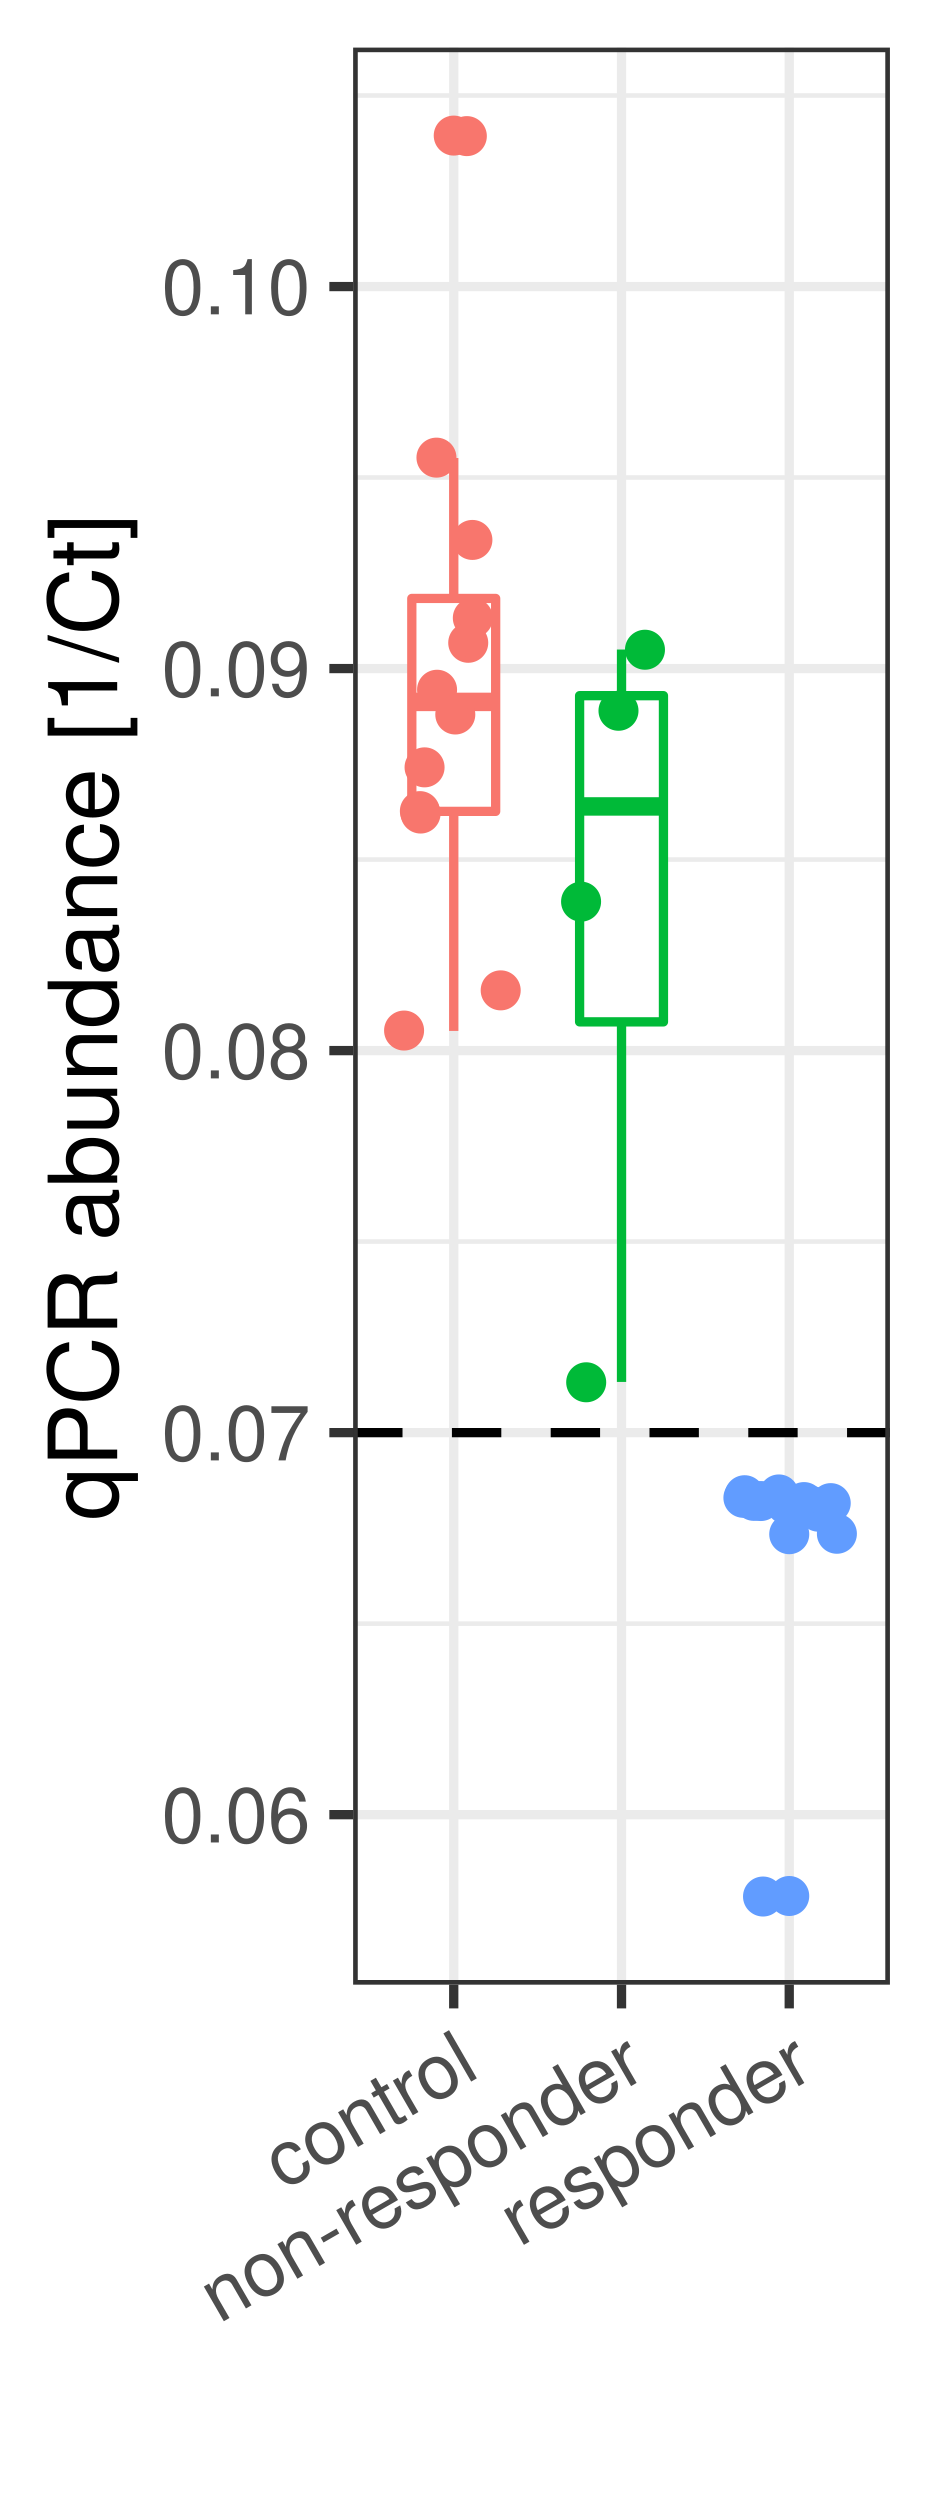
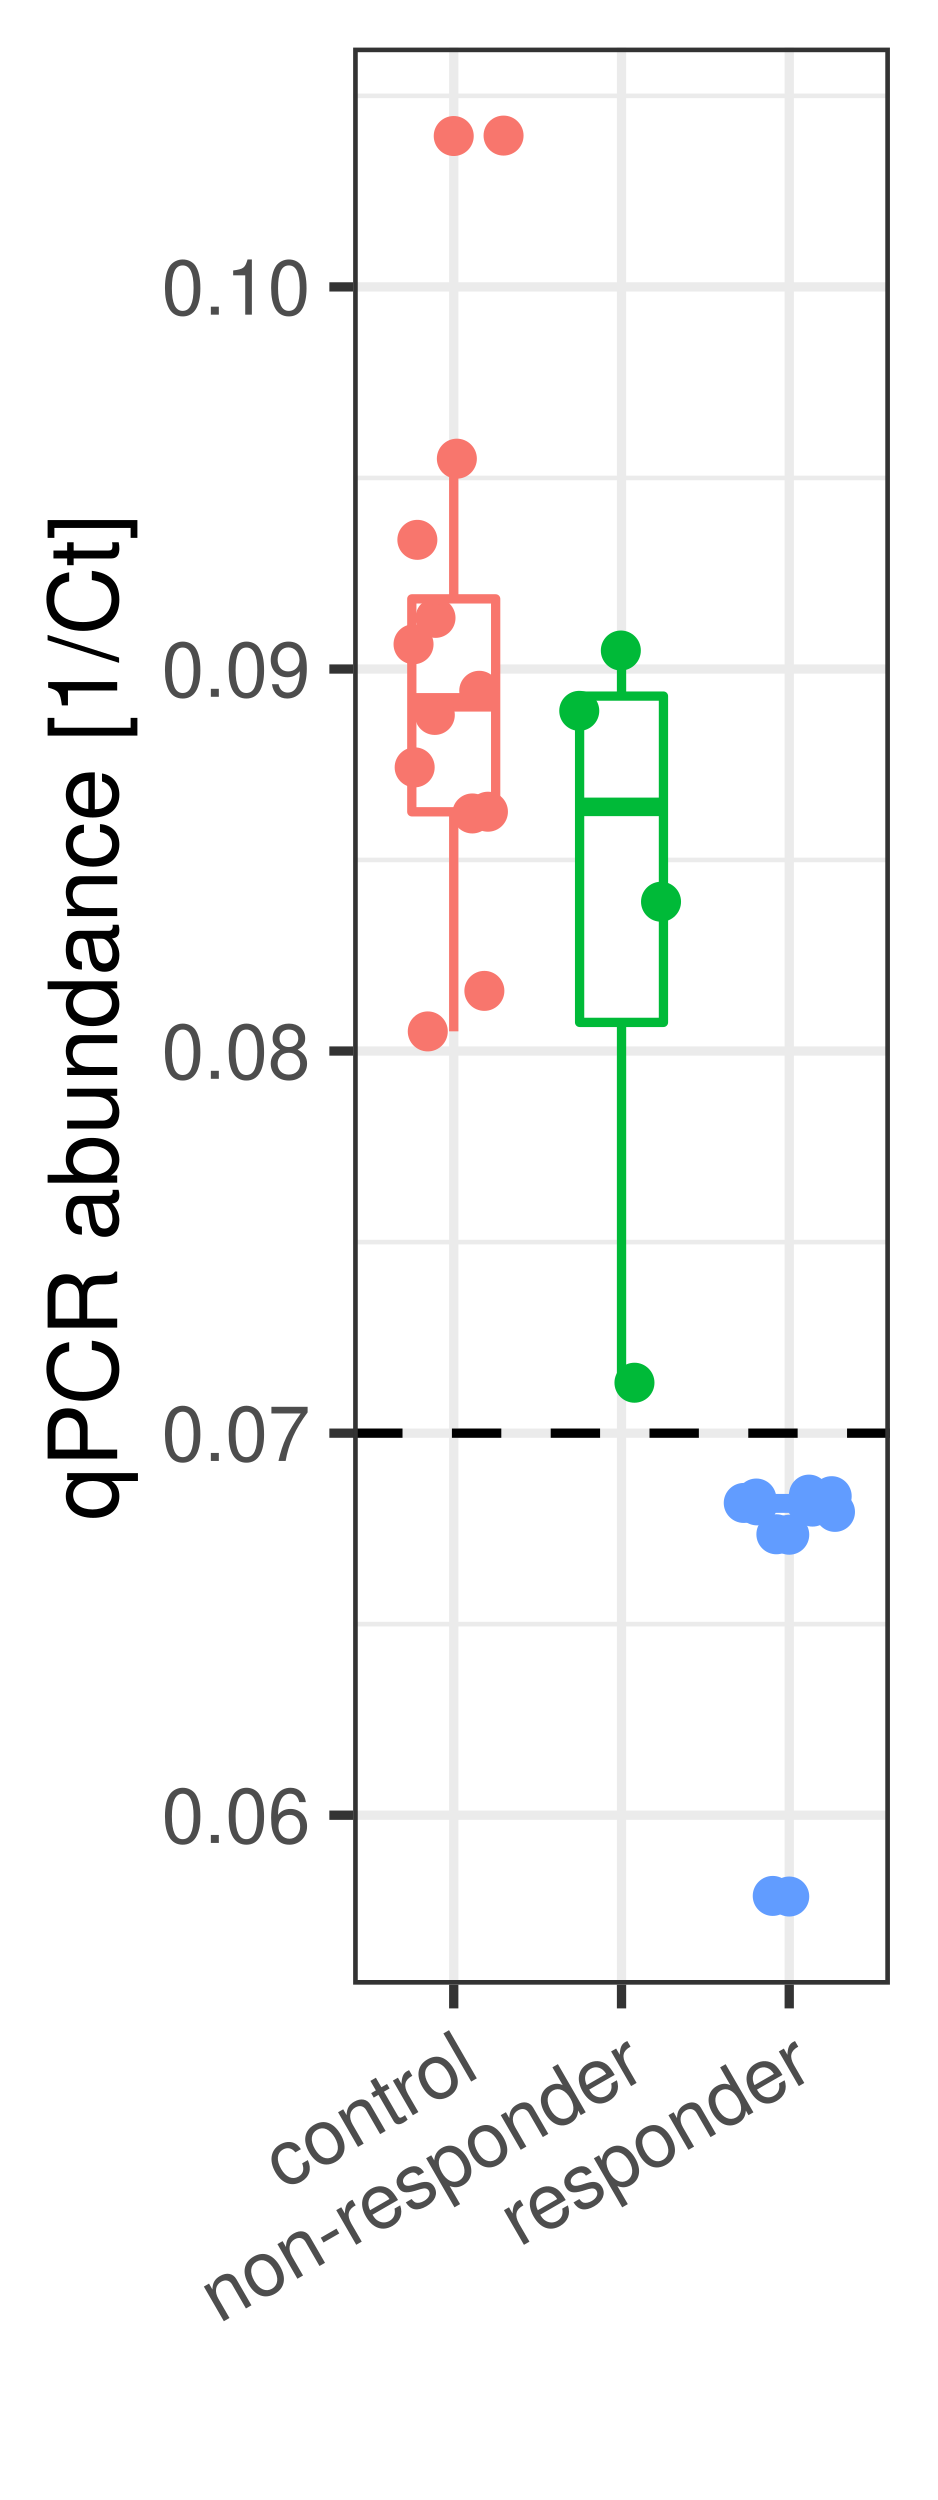
<svg xmlns="http://www.w3.org/2000/svg" viewBox="0 0 108.00 288.00">
  <defs>
    <style type="text/css">
    line, polyline, polygon, path, rect, circle {
      fill: none;
      stroke: #000000;
      stroke-linecap: round;
      stroke-linejoin: round;
      stroke-miterlimit: 10.00;
    }
  </style>
  </defs>
  <rect width="100%" height="100%" style="stroke: none; fill: #FFFFFF;" />
  <rect x="-0" y="0.00" width="108.00" height="288.00" style="stroke-width: 1.07; stroke: #FFFFFF; fill: #FFFFFF;" />
  <defs>
    <clipPath id="cpNDAuNjh8MTAyLjUyfDIyOC42M3w1LjQ4">
      <rect x="40.68" y="5.48" width="61.84" height="223.15" />
    </clipPath>
  </defs>
  <rect x="40.68" y="5.48" width="61.84" height="223.15" style="stroke-width: 1.07; stroke: none; fill: #FFFFFF;" clip-path="url(#cpNDAuNjh8MTAyLjUyfDIyOC42M3w1LjQ4)" />
-   <polyline points="40.68,187.04 102.52,187.04 " style="stroke-width: 0.53; stroke: #EBEBEB; stroke-linecap: butt;" clip-path="url(#cpNDAuNjh8MTAyLjUyfDIyOC42M3w1LjQ4)" />
-   <polyline points="40.68,143.03 102.52,143.03 " style="stroke-width: 0.53; stroke: #EBEBEB; stroke-linecap: butt;" clip-path="url(#cpNDAuNjh8MTAyLjUyfDIyOC42M3w1LjQ4)" />
-   <polyline points="40.68,99.02 102.52,99.02 " style="stroke-width: 0.53; stroke: #EBEBEB; stroke-linecap: butt;" clip-path="url(#cpNDAuNjh8MTAyLjUyfDIyOC42M3w1LjQ4)" />
-   <polyline points="40.68,55.01 102.52,55.01 " style="stroke-width: 0.53; stroke: #EBEBEB; stroke-linecap: butt;" clip-path="url(#cpNDAuNjh8MTAyLjUyfDIyOC42M3w1LjQ4)" />
-   <polyline points="40.68,11.00 102.52,11.00 " style="stroke-width: 0.53; stroke: #EBEBEB; stroke-linecap: butt;" clip-path="url(#cpNDAuNjh8MTAyLjUyfDIyOC42M3w1LjQ4)" />
-   <polyline points="40.68,209.05 102.52,209.05 " style="stroke-width: 1.07; stroke: #EBEBEB; stroke-linecap: butt;" clip-path="url(#cpNDAuNjh8MTAyLjUyfDIyOC42M3w1LjQ4)" />
-   <polyline points="40.68,165.04 102.52,165.04 " style="stroke-width: 1.07; stroke: #EBEBEB; stroke-linecap: butt;" clip-path="url(#cpNDAuNjh8MTAyLjUyfDIyOC42M3w1LjQ4)" />
-   <polyline points="40.68,121.03 102.52,121.03 " style="stroke-width: 1.07; stroke: #EBEBEB; stroke-linecap: butt;" clip-path="url(#cpNDAuNjh8MTAyLjUyfDIyOC42M3w1LjQ4)" />
-   <polyline points="40.68,77.02 102.52,77.02 " style="stroke-width: 1.07; stroke: #EBEBEB; stroke-linecap: butt;" clip-path="url(#cpNDAuNjh8MTAyLjUyfDIyOC42M3w1LjQ4)" />
-   <polyline points="40.68,33.01 102.52,33.01 " style="stroke-width: 1.07; stroke: #EBEBEB; stroke-linecap: butt;" clip-path="url(#cpNDAuNjh8MTAyLjUyfDIyOC42M3w1LjQ4)" />
+   <polyline points="40.68,187.10 102.52,187.10 " style="stroke-width: 0.53; stroke: #EBEBEB; stroke-linecap: butt;" clip-path="url(#cpNDAuNjh8MTAyLjUyfDIyOC42M3w1LjQ4)" />
+   <polyline points="40.68,143.09 102.52,143.09 " style="stroke-width: 0.53; stroke: #EBEBEB; stroke-linecap: butt;" clip-path="url(#cpNDAuNjh8MTAyLjUyfDIyOC42M3w1LjQ4)" />
+   <polyline points="40.68,99.07 102.52,99.07 " style="stroke-width: 0.53; stroke: #EBEBEB; stroke-linecap: butt;" clip-path="url(#cpNDAuNjh8MTAyLjUyfDIyOC42M3w1LjQ4)" />
+   <polyline points="40.68,55.06 102.52,55.06 " style="stroke-width: 0.53; stroke: #EBEBEB; stroke-linecap: butt;" clip-path="url(#cpNDAuNjh8MTAyLjUyfDIyOC42M3w1LjQ4)" />
+   <polyline points="40.68,11.04 102.52,11.04 " style="stroke-width: 0.53; stroke: #EBEBEB; stroke-linecap: butt;" clip-path="url(#cpNDAuNjh8MTAyLjUyfDIyOC42M3w1LjQ4)" />
+   <polyline points="40.68,209.11 102.52,209.11 " style="stroke-width: 1.07; stroke: #EBEBEB; stroke-linecap: butt;" clip-path="url(#cpNDAuNjh8MTAyLjUyfDIyOC42M3w1LjQ4)" />
+   <polyline points="40.68,165.10 102.52,165.10 " style="stroke-width: 1.07; stroke: #EBEBEB; stroke-linecap: butt;" clip-path="url(#cpNDAuNjh8MTAyLjUyfDIyOC42M3w1LjQ4)" />
+   <polyline points="40.68,121.08 102.52,121.08 " style="stroke-width: 1.07; stroke: #EBEBEB; stroke-linecap: butt;" clip-path="url(#cpNDAuNjh8MTAyLjUyfDIyOC42M3w1LjQ4)" />
+   <polyline points="40.68,77.07 102.52,77.07 " style="stroke-width: 1.07; stroke: #EBEBEB; stroke-linecap: butt;" clip-path="url(#cpNDAuNjh8MTAyLjUyfDIyOC42M3w1LjQ4)" />
+   <polyline points="40.68,33.05 102.52,33.05 " style="stroke-width: 1.07; stroke: #EBEBEB; stroke-linecap: butt;" clip-path="url(#cpNDAuNjh8MTAyLjUyfDIyOC42M3w1LjQ4)" />
  <polyline points="52.27,228.63 52.27,5.48 " style="stroke-width: 1.07; stroke: #EBEBEB; stroke-linecap: butt;" clip-path="url(#cpNDAuNjh8MTAyLjUyfDIyOC42M3w1LjQ4)" />
  <polyline points="71.60,228.63 71.60,5.48 " style="stroke-width: 1.07; stroke: #EBEBEB; stroke-linecap: butt;" clip-path="url(#cpNDAuNjh8MTAyLjUyfDIyOC42M3w1LjQ4)" />
  <polyline points="90.92,228.63 90.92,5.48 " style="stroke-width: 1.07; stroke: #EBEBEB; stroke-linecap: butt;" clip-path="url(#cpNDAuNjh8MTAyLjUyfDIyOC42M3w1LjQ4)" />
-   <circle cx="52.27" cy="15.62" r="1.95" style="stroke-width: 0.71; stroke: #F8766D; fill: #F8766D;" clip-path="url(#cpNDAuNjh8MTAyLjUyfDIyOC42M3w1LjQ4)" />
-   <line x1="52.27" y1="68.94" x2="52.27" y2="52.76" style="stroke-width: 1.07; stroke: #F8766D; stroke-linecap: butt;" clip-path="url(#cpNDAuNjh8MTAyLjUyfDIyOC42M3w1LjQ4)" />
-   <line x1="52.27" y1="93.47" x2="52.27" y2="118.76" style="stroke-width: 1.07; stroke: #F8766D; stroke-linecap: butt;" clip-path="url(#cpNDAuNjh8MTAyLjUyfDIyOC42M3w1LjQ4)" />
-   <polygon points="47.44,68.94 47.44,93.47 57.10,93.47 57.10,68.94 47.44,68.94 " style="stroke-width: 1.07; stroke: #F8766D; fill: #FFFFFF;" clip-path="url(#cpNDAuNjh8MTAyLjUyfDIyOC42M3w1LjQ4)" />
-   <line x1="47.44" y1="80.86" x2="57.10" y2="80.86" style="stroke-width: 2.13; stroke: #F8766D; stroke-linecap: butt;" clip-path="url(#cpNDAuNjh8MTAyLjUyfDIyOC42M3w1LjQ4)" />
-   <line x1="71.60" y1="80.14" x2="71.60" y2="74.83" style="stroke-width: 1.07; stroke: #00BA38; stroke-linecap: butt;" clip-path="url(#cpNDAuNjh8MTAyLjUyfDIyOC42M3w1LjQ4)" />
-   <line x1="71.60" y1="117.72" x2="71.60" y2="159.20" style="stroke-width: 1.07; stroke: #00BA38; stroke-linecap: butt;" clip-path="url(#cpNDAuNjh8MTAyLjUyfDIyOC42M3w1LjQ4)" />
-   <polygon points="66.77,80.14 66.77,117.72 76.43,117.72 76.43,80.14 66.77,80.14 " style="stroke-width: 1.07; stroke: #00BA38; fill: #FFFFFF;" clip-path="url(#cpNDAuNjh8MTAyLjUyfDIyOC42M3w1LjQ4)" />
-   <line x1="66.77" y1="92.90" x2="76.43" y2="92.90" style="stroke-width: 2.13; stroke: #00BA38; stroke-linecap: butt;" clip-path="url(#cpNDAuNjh8MTAyLjUyfDIyOC42M3w1LjQ4)" />
-   <circle cx="90.92" cy="176.74" r="1.95" style="stroke-width: 0.71; stroke: #619CFF; fill: #619CFF;" clip-path="url(#cpNDAuNjh8MTAyLjUyfDIyOC42M3w1LjQ4)" />
-   <circle cx="90.92" cy="218.42" r="1.95" style="stroke-width: 0.71; stroke: #619CFF; fill: #619CFF;" clip-path="url(#cpNDAuNjh8MTAyLjUyfDIyOC42M3w1LjQ4)" />
-   <line x1="90.92" y1="172.80" x2="90.92" y2="172.08" style="stroke-width: 1.07; stroke: #619CFF; stroke-linecap: butt;" clip-path="url(#cpNDAuNjh8MTAyLjUyfDIyOC42M3w1LjQ4)" />
-   <line x1="90.92" y1="173.67" x2="90.92" y2="174.13" style="stroke-width: 1.07; stroke: #619CFF; stroke-linecap: butt;" clip-path="url(#cpNDAuNjh8MTAyLjUyfDIyOC42M3w1LjQ4)" />
-   <polygon points="86.09,172.80 86.09,173.67 95.76,173.67 95.76,172.80 86.09,172.80 " style="stroke-width: 1.07; stroke: #619CFF; fill: #FFFFFF;" clip-path="url(#cpNDAuNjh8MTAyLjUyfDIyOC42M3w1LjQ4)" />
-   <line x1="86.09" y1="173.11" x2="95.76" y2="173.11" style="stroke-width: 2.13; stroke: #619CFF; stroke-linecap: butt;" clip-path="url(#cpNDAuNjh8MTAyLjUyfDIyOC42M3w1LjQ4)" />
-   <circle cx="96.41" cy="176.69" r="1.95" style="stroke-width: 0.71; stroke: #619CFF; fill: #619CFF;" clip-path="url(#cpNDAuNjh8MTAyLjUyfDIyOC42M3w1LjQ4)" />
-   <circle cx="93.56" cy="173.51" r="1.95" style="stroke-width: 0.71; stroke: #619CFF; fill: #619CFF;" clip-path="url(#cpNDAuNjh8MTAyLjUyfDIyOC42M3w1LjQ4)" />
-   <circle cx="87.65" cy="172.92" r="1.95" style="stroke-width: 0.71; stroke: #619CFF; fill: #619CFF;" clip-path="url(#cpNDAuNjh8MTAyLjUyfDIyOC42M3w1LjQ4)" />
-   <circle cx="67.53" cy="159.24" r="1.95" style="stroke-width: 0.71; stroke: #00BA38; fill: #00BA38;" clip-path="url(#cpNDAuNjh8MTAyLjUyfDIyOC42M3w1LjQ4)" />
-   <circle cx="66.94" cy="103.87" r="1.95" style="stroke-width: 0.71; stroke: #00BA38; fill: #00BA38;" clip-path="url(#cpNDAuNjh8MTAyLjUyfDIyOC42M3w1LjQ4)" />
-   <circle cx="89.73" cy="172.16" r="1.95" style="stroke-width: 0.71; stroke: #619CFF; fill: #619CFF;" clip-path="url(#cpNDAuNjh8MTAyLjUyfDIyOC42M3w1LjQ4)" />
-   <circle cx="94.29" cy="174.15" r="1.95" style="stroke-width: 0.71; stroke: #619CFF; fill: #619CFF;" clip-path="url(#cpNDAuNjh8MTAyLjUyfDIyOC42M3w1LjQ4)" />
-   <circle cx="95.70" cy="173.16" r="1.95" style="stroke-width: 0.71; stroke: #619CFF; fill: #619CFF;" clip-path="url(#cpNDAuNjh8MTAyLjUyfDIyOC42M3w1LjQ4)" />
-   <circle cx="57.68" cy="114.09" r="1.95" style="stroke-width: 0.71; stroke: #F8766D; fill: #F8766D;" clip-path="url(#cpNDAuNjh8MTAyLjUyfDIyOC42M3w1LjQ4)" />
-   <circle cx="50.35" cy="79.46" r="1.95" style="stroke-width: 0.71; stroke: #F8766D; fill: #F8766D;" clip-path="url(#cpNDAuNjh8MTAyLjUyfDIyOC42M3w1LjQ4)" />
-   <circle cx="50.28" cy="52.72" r="1.95" style="stroke-width: 0.71; stroke: #F8766D; fill: #F8766D;" clip-path="url(#cpNDAuNjh8MTAyLjUyfDIyOC42M3w1LjQ4)" />
-   <circle cx="52.45" cy="82.31" r="1.95" style="stroke-width: 0.71; stroke: #F8766D; fill: #F8766D;" clip-path="url(#cpNDAuNjh8MTAyLjUyfDIyOC42M3w1LjQ4)" />
-   <circle cx="53.78" cy="15.68" r="1.95" style="stroke-width: 0.71; stroke: #F8766D; fill: #F8766D;" clip-path="url(#cpNDAuNjh8MTAyLjUyfDIyOC42M3w1LjQ4)" />
-   <circle cx="48.45" cy="93.72" r="1.95" style="stroke-width: 0.71; stroke: #F8766D; fill: #F8766D;" clip-path="url(#cpNDAuNjh8MTAyLjUyfDIyOC42M3w1LjQ4)" />
-   <circle cx="87.90" cy="218.48" r="1.95" style="stroke-width: 0.71; stroke: #619CFF; fill: #619CFF;" clip-path="url(#cpNDAuNjh8MTAyLjUyfDIyOC42M3w1LjQ4)" />
-   <circle cx="85.64" cy="172.55" r="1.95" style="stroke-width: 0.71; stroke: #619CFF; fill: #619CFF;" clip-path="url(#cpNDAuNjh8MTAyLjUyfDIyOC42M3w1LjQ4)" />
-   <circle cx="90.57" cy="173.30" r="1.95" style="stroke-width: 0.71; stroke: #619CFF; fill: #619CFF;" clip-path="url(#cpNDAuNjh8MTAyLjUyfDIyOC42M3w1LjQ4)" />
-   <circle cx="92.62" cy="173.04" r="1.95" style="stroke-width: 0.71; stroke: #619CFF; fill: #619CFF;" clip-path="url(#cpNDAuNjh8MTAyLjUyfDIyOC42M3w1LjQ4)" />
-   <circle cx="85.78" cy="172.25" r="1.95" style="stroke-width: 0.71; stroke: #619CFF; fill: #619CFF;" clip-path="url(#cpNDAuNjh8MTAyLjUyfDIyOC42M3w1LjQ4)" />
-   <circle cx="71.25" cy="81.88" r="1.95" style="stroke-width: 0.71; stroke: #00BA38; fill: #00BA38;" clip-path="url(#cpNDAuNjh8MTAyLjUyfDIyOC42M3w1LjQ4)" />
-   <circle cx="74.30" cy="74.85" r="1.95" style="stroke-width: 0.71; stroke: #00BA38; fill: #00BA38;" clip-path="url(#cpNDAuNjh8MTAyLjUyfDIyOC42M3w1LjQ4)" />
-   <circle cx="86.85" cy="172.90" r="1.95" style="stroke-width: 0.71; stroke: #619CFF; fill: #619CFF;" clip-path="url(#cpNDAuNjh8MTAyLjUyfDIyOC42M3w1LjQ4)" />
-   <circle cx="48.91" cy="88.40" r="1.95" style="stroke-width: 0.71; stroke: #F8766D; fill: #F8766D;" clip-path="url(#cpNDAuNjh8MTAyLjUyfDIyOC42M3w1LjQ4)" />
-   <circle cx="48.37" cy="93.44" r="1.95" style="stroke-width: 0.71; stroke: #F8766D; fill: #F8766D;" clip-path="url(#cpNDAuNjh8MTAyLjUyfDIyOC42M3w1LjQ4)" />
-   <circle cx="53.94" cy="74.05" r="1.95" style="stroke-width: 0.71; stroke: #F8766D; fill: #F8766D;" clip-path="url(#cpNDAuNjh8MTAyLjUyfDIyOC42M3w1LjQ4)" />
-   <circle cx="46.55" cy="118.72" r="1.95" style="stroke-width: 0.71; stroke: #F8766D; fill: #F8766D;" clip-path="url(#cpNDAuNjh8MTAyLjUyfDIyOC42M3w1LjQ4)" />
-   <circle cx="54.42" cy="62.20" r="1.95" style="stroke-width: 0.71; stroke: #F8766D; fill: #F8766D;" clip-path="url(#cpNDAuNjh8MTAyLjUyfDIyOC42M3w1LjQ4)" />
-   <circle cx="54.47" cy="71.19" r="1.95" style="stroke-width: 0.71; stroke: #F8766D; fill: #F8766D;" clip-path="url(#cpNDAuNjh8MTAyLjUyfDIyOC42M3w1LjQ4)" />
-   <line x1="40.68" y1="165.04" x2="102.52" y2="165.04" style="stroke-width: 1.07; stroke-dasharray: 5.69,5.69; stroke-linecap: butt;" clip-path="url(#cpNDAuNjh8MTAyLjUyfDIyOC42M3w1LjQ4)" />
+   <circle cx="52.27" cy="15.67" r="1.95" style="stroke-width: 0.71; stroke: #F8766D; fill: #F8766D;" clip-path="url(#cpNDAuNjh8MTAyLjUyfDIyOC42M3w1LjQ4)" />
+   <line x1="52.27" y1="68.99" x2="52.27" y2="52.81" style="stroke-width: 1.07; stroke: #F8766D; stroke-linecap: butt;" clip-path="url(#cpNDAuNjh8MTAyLjUyfDIyOC42M3w1LjQ4)" />
+   <line x1="52.27" y1="93.52" x2="52.27" y2="118.81" style="stroke-width: 1.07; stroke: #F8766D; stroke-linecap: butt;" clip-path="url(#cpNDAuNjh8MTAyLjUyfDIyOC42M3w1LjQ4)" />
+   <polygon points="47.44,68.99 47.44,93.52 57.10,93.52 57.10,68.99 47.44,68.99 " style="stroke-width: 1.07; stroke: #F8766D; fill: #FFFFFF;" clip-path="url(#cpNDAuNjh8MTAyLjUyfDIyOC42M3w1LjQ4)" />
+   <line x1="47.44" y1="80.91" x2="57.10" y2="80.91" style="stroke-width: 2.13; stroke: #F8766D; stroke-linecap: butt;" clip-path="url(#cpNDAuNjh8MTAyLjUyfDIyOC42M3w1LjQ4)" />
+   <line x1="71.60" y1="80.19" x2="71.60" y2="74.88" style="stroke-width: 1.07; stroke: #00BA38; stroke-linecap: butt;" clip-path="url(#cpNDAuNjh8MTAyLjUyfDIyOC42M3w1LjQ4)" />
+   <line x1="71.60" y1="117.78" x2="71.60" y2="159.26" style="stroke-width: 1.07; stroke: #00BA38; stroke-linecap: butt;" clip-path="url(#cpNDAuNjh8MTAyLjUyfDIyOC42M3w1LjQ4)" />
+   <polygon points="66.77,80.19 66.77,117.78 76.43,117.78 76.43,80.19 66.77,80.19 " style="stroke-width: 1.07; stroke: #00BA38; fill: #FFFFFF;" clip-path="url(#cpNDAuNjh8MTAyLjUyfDIyOC42M3w1LjQ4)" />
+   <line x1="66.77" y1="92.95" x2="76.43" y2="92.95" style="stroke-width: 2.13; stroke: #00BA38; stroke-linecap: butt;" clip-path="url(#cpNDAuNjh8MTAyLjUyfDIyOC42M3w1LjQ4)" />
+   <circle cx="90.92" cy="176.80" r="1.95" style="stroke-width: 0.71; stroke: #619CFF; fill: #619CFF;" clip-path="url(#cpNDAuNjh8MTAyLjUyfDIyOC42M3w1LjQ4)" />
+   <circle cx="90.92" cy="218.48" r="1.95" style="stroke-width: 0.71; stroke: #619CFF; fill: #619CFF;" clip-path="url(#cpNDAuNjh8MTAyLjUyfDIyOC42M3w1LjQ4)" />
+   <line x1="90.92" y1="172.86" x2="90.92" y2="172.14" style="stroke-width: 1.07; stroke: #619CFF; stroke-linecap: butt;" clip-path="url(#cpNDAuNjh8MTAyLjUyfDIyOC42M3w1LjQ4)" />
+   <line x1="90.92" y1="173.73" x2="90.92" y2="174.19" style="stroke-width: 1.07; stroke: #619CFF; stroke-linecap: butt;" clip-path="url(#cpNDAuNjh8MTAyLjUyfDIyOC42M3w1LjQ4)" />
+   <polygon points="86.09,172.86 86.09,173.73 95.76,173.73 95.76,172.86 86.09,172.86 " style="stroke-width: 1.07; stroke: #619CFF; fill: #FFFFFF;" clip-path="url(#cpNDAuNjh8MTAyLjUyfDIyOC42M3w1LjQ4)" />
+   <line x1="86.09" y1="173.17" x2="95.76" y2="173.17" style="stroke-width: 2.13; stroke: #619CFF; stroke-linecap: butt;" clip-path="url(#cpNDAuNjh8MTAyLjUyfDIyOC42M3w1LjQ4)" />
+   <circle cx="89.44" cy="176.75" r="1.95" style="stroke-width: 0.71; stroke: #619CFF; fill: #619CFF;" clip-path="url(#cpNDAuNjh8MTAyLjUyfDIyOC42M3w1LjQ4)" />
+   <circle cx="93.60" cy="173.56" r="1.95" style="stroke-width: 0.71; stroke: #619CFF; fill: #619CFF;" clip-path="url(#cpNDAuNjh8MTAyLjUyfDIyOC42M3w1LjQ4)" />
+   <circle cx="94.59" cy="172.89" r="1.95" style="stroke-width: 0.71; stroke: #619CFF; fill: #619CFF;" clip-path="url(#cpNDAuNjh8MTAyLjUyfDIyOC42M3w1LjQ4)" />
+   <circle cx="73.09" cy="159.29" r="1.95" style="stroke-width: 0.71; stroke: #00BA38; fill: #00BA38;" clip-path="url(#cpNDAuNjh8MTAyLjUyfDIyOC42M3w1LjQ4)" />
+   <circle cx="76.15" cy="103.88" r="1.95" style="stroke-width: 0.71; stroke: #00BA38; fill: #00BA38;" clip-path="url(#cpNDAuNjh8MTAyLjUyfDIyOC42M3w1LjQ4)" />
+   <circle cx="93.20" cy="172.18" r="1.95" style="stroke-width: 0.71; stroke: #619CFF; fill: #619CFF;" clip-path="url(#cpNDAuNjh8MTAyLjUyfDIyOC42M3w1LjQ4)" />
+   <circle cx="96.19" cy="174.17" r="1.95" style="stroke-width: 0.71; stroke: #619CFF; fill: #619CFF;" clip-path="url(#cpNDAuNjh8MTAyLjUyfDIyOC42M3w1LjQ4)" />
+   <circle cx="85.68" cy="173.14" r="1.95" style="stroke-width: 0.71; stroke: #619CFF; fill: #619CFF;" clip-path="url(#cpNDAuNjh8MTAyLjUyfDIyOC42M3w1LjQ4)" />
+   <circle cx="55.80" cy="114.15" r="1.95" style="stroke-width: 0.71; stroke: #F8766D; fill: #F8766D;" clip-path="url(#cpNDAuNjh8MTAyLjUyfDIyOC42M3w1LjQ4)" />
+   <circle cx="55.21" cy="79.58" r="1.95" style="stroke-width: 0.71; stroke: #F8766D; fill: #F8766D;" clip-path="url(#cpNDAuNjh8MTAyLjUyfDIyOC42M3w1LjQ4)" />
+   <circle cx="52.63" cy="52.84" r="1.95" style="stroke-width: 0.71; stroke: #F8766D; fill: #F8766D;" clip-path="url(#cpNDAuNjh8MTAyLjUyfDIyOC42M3w1LjQ4)" />
+   <circle cx="50.09" cy="82.36" r="1.95" style="stroke-width: 0.71; stroke: #F8766D; fill: #F8766D;" clip-path="url(#cpNDAuNjh8MTAyLjUyfDIyOC42M3w1LjQ4)" />
+   <circle cx="58.01" cy="15.62" r="1.95" style="stroke-width: 0.71; stroke: #F8766D; fill: #F8766D;" clip-path="url(#cpNDAuNjh8MTAyLjUyfDIyOC42M3w1LjQ4)" />
+   <circle cx="54.41" cy="93.71" r="1.95" style="stroke-width: 0.71; stroke: #F8766D; fill: #F8766D;" clip-path="url(#cpNDAuNjh8MTAyLjUyfDIyOC42M3w1LjQ4)" />
+   <circle cx="89.02" cy="218.41" r="1.95" style="stroke-width: 0.71; stroke: #619CFF; fill: #619CFF;" clip-path="url(#cpNDAuNjh8MTAyLjUyfDIyOC42M3w1LjQ4)" />
+   <circle cx="87.13" cy="172.63" r="1.95" style="stroke-width: 0.71; stroke: #619CFF; fill: #619CFF;" clip-path="url(#cpNDAuNjh8MTAyLjUyfDIyOC42M3w1LjQ4)" />
+   <circle cx="87.21" cy="173.42" r="1.95" style="stroke-width: 0.71; stroke: #619CFF; fill: #619CFF;" clip-path="url(#cpNDAuNjh8MTAyLjUyfDIyOC42M3w1LjQ4)" />
+   <circle cx="92.91" cy="173.18" r="1.95" style="stroke-width: 0.71; stroke: #619CFF; fill: #619CFF;" clip-path="url(#cpNDAuNjh8MTAyLjUyfDIyOC42M3w1LjQ4)" />
+   <circle cx="95.81" cy="172.36" r="1.95" style="stroke-width: 0.71; stroke: #619CFF; fill: #619CFF;" clip-path="url(#cpNDAuNjh8MTAyLjUyfDIyOC42M3w1LjQ4)" />
+   <circle cx="66.73" cy="81.89" r="1.95" style="stroke-width: 0.71; stroke: #00BA38; fill: #00BA38;" clip-path="url(#cpNDAuNjh8MTAyLjUyfDIyOC42M3w1LjQ4)" />
+   <circle cx="71.52" cy="74.94" r="1.95" style="stroke-width: 0.71; stroke: #00BA38; fill: #00BA38;" clip-path="url(#cpNDAuNjh8MTAyLjUyfDIyOC42M3w1LjQ4)" />
+   <circle cx="93.17" cy="172.94" r="1.95" style="stroke-width: 0.71; stroke: #619CFF; fill: #619CFF;" clip-path="url(#cpNDAuNjh8MTAyLjUyfDIyOC42M3w1LjQ4)" />
+   <circle cx="47.77" cy="88.40" r="1.95" style="stroke-width: 0.71; stroke: #F8766D; fill: #F8766D;" clip-path="url(#cpNDAuNjh8MTAyLjUyfDIyOC42M3w1LjQ4)" />
+   <circle cx="56.21" cy="93.51" r="1.95" style="stroke-width: 0.71; stroke: #F8766D; fill: #F8766D;" clip-path="url(#cpNDAuNjh8MTAyLjUyfDIyOC42M3w1LjQ4)" />
+   <circle cx="47.64" cy="74.22" r="1.95" style="stroke-width: 0.71; stroke: #F8766D; fill: #F8766D;" clip-path="url(#cpNDAuNjh8MTAyLjUyfDIyOC42M3w1LjQ4)" />
+   <circle cx="49.28" cy="118.82" r="1.95" style="stroke-width: 0.71; stroke: #F8766D; fill: #F8766D;" clip-path="url(#cpNDAuNjh8MTAyLjUyfDIyOC42M3w1LjQ4)" />
+   <circle cx="48.08" cy="62.19" r="1.95" style="stroke-width: 0.71; stroke: #F8766D; fill: #F8766D;" clip-path="url(#cpNDAuNjh8MTAyLjUyfDIyOC42M3w1LjQ4)" />
+   <circle cx="50.17" cy="71.18" r="1.95" style="stroke-width: 0.71; stroke: #F8766D; fill: #F8766D;" clip-path="url(#cpNDAuNjh8MTAyLjUyfDIyOC42M3w1LjQ4)" />
+   <line x1="40.68" y1="165.10" x2="102.52" y2="165.10" style="stroke-width: 1.07; stroke-dasharray: 5.69,5.69; stroke-linecap: butt;" clip-path="url(#cpNDAuNjh8MTAyLjUyfDIyOC42M3w1LjQ4)" />
  <rect x="40.68" y="5.48" width="61.84" height="223.15" style="stroke-width: 1.07; stroke: #333333;" clip-path="url(#cpNDAuNjh8MTAyLjUyfDIyOC42M3w1LjQ4)" />
  <defs>
    <clipPath id="cpMC4wMHwxMDguMDB8Mjg4LjAwfDAuMDA=">
      <rect x="0.00" y="0.00" width="108.00" height="288.00" />
    </clipPath>
  </defs>
  <g clip-path="url(#cpMC4wMHwxMDguMDB8Mjg4LjAwfDAuMDA=)">
-     <text x="18.63" y="212.25" style="font-size: 8.80px; fill: #4D4D4D; font-family: Nimbus Sans L;" textLength="17.12px" lengthAdjust="spacingAndGlyphs">0.06</text>
+     <text x="18.63" y="212.31" style="font-size: 8.80px; fill: #4D4D4D; font-family: Nimbus Sans L;" textLength="17.12px" lengthAdjust="spacingAndGlyphs">0.06</text>
  </g>
  <g clip-path="url(#cpMC4wMHwxMDguMDB8Mjg4LjAwfDAuMDA=)">
-     <text x="18.63" y="168.24" style="font-size: 8.80px; fill: #4D4D4D; font-family: Nimbus Sans L;" textLength="17.12px" lengthAdjust="spacingAndGlyphs">0.07</text>
+     <text x="18.63" y="168.30" style="font-size: 8.80px; fill: #4D4D4D; font-family: Nimbus Sans L;" textLength="17.12px" lengthAdjust="spacingAndGlyphs">0.07</text>
  </g>
  <g clip-path="url(#cpMC4wMHwxMDguMDB8Mjg4LjAwfDAuMDA=)">
-     <text x="18.63" y="124.23" style="font-size: 8.80px; fill: #4D4D4D; font-family: Nimbus Sans L;" textLength="17.12px" lengthAdjust="spacingAndGlyphs">0.08</text>
+     <text x="18.63" y="124.28" style="font-size: 8.80px; fill: #4D4D4D; font-family: Nimbus Sans L;" textLength="17.12px" lengthAdjust="spacingAndGlyphs">0.08</text>
  </g>
  <g clip-path="url(#cpMC4wMHwxMDguMDB8Mjg4LjAwfDAuMDA=)">
-     <text x="18.63" y="80.22" style="font-size: 8.80px; fill: #4D4D4D; font-family: Nimbus Sans L;" textLength="17.12px" lengthAdjust="spacingAndGlyphs">0.09</text>
+     <text x="18.63" y="80.27" style="font-size: 8.80px; fill: #4D4D4D; font-family: Nimbus Sans L;" textLength="17.12px" lengthAdjust="spacingAndGlyphs">0.09</text>
  </g>
  <g clip-path="url(#cpMC4wMHwxMDguMDB8Mjg4LjAwfDAuMDA=)">
-     <text x="18.63" y="36.21" style="font-size: 8.80px; fill: #4D4D4D; font-family: Nimbus Sans L;" textLength="17.12px" lengthAdjust="spacingAndGlyphs">0.10</text>
+     <text x="18.63" y="36.25" style="font-size: 8.80px; fill: #4D4D4D; font-family: Nimbus Sans L;" textLength="17.12px" lengthAdjust="spacingAndGlyphs">0.10</text>
  </g>
-   <polyline points="37.94,209.05 40.68,209.05 " style="stroke-width: 1.07; stroke: #333333; stroke-linecap: butt;" clip-path="url(#cpMC4wMHwxMDguMDB8Mjg4LjAwfDAuMDA=)" />
-   <polyline points="37.94,165.04 40.68,165.04 " style="stroke-width: 1.07; stroke: #333333; stroke-linecap: butt;" clip-path="url(#cpMC4wMHwxMDguMDB8Mjg4LjAwfDAuMDA=)" />
-   <polyline points="37.94,121.03 40.68,121.03 " style="stroke-width: 1.07; stroke: #333333; stroke-linecap: butt;" clip-path="url(#cpMC4wMHwxMDguMDB8Mjg4LjAwfDAuMDA=)" />
-   <polyline points="37.94,77.02 40.68,77.02 " style="stroke-width: 1.07; stroke: #333333; stroke-linecap: butt;" clip-path="url(#cpMC4wMHwxMDguMDB8Mjg4LjAwfDAuMDA=)" />
-   <polyline points="37.94,33.01 40.68,33.01 " style="stroke-width: 1.07; stroke: #333333; stroke-linecap: butt;" clip-path="url(#cpMC4wMHwxMDguMDB8Mjg4LjAwfDAuMDA=)" />
+   <polyline points="37.94,209.11 40.68,209.11 " style="stroke-width: 1.07; stroke: #333333; stroke-linecap: butt;" clip-path="url(#cpMC4wMHwxMDguMDB8Mjg4LjAwfDAuMDA=)" />
+   <polyline points="37.94,165.10 40.68,165.10 " style="stroke-width: 1.07; stroke: #333333; stroke-linecap: butt;" clip-path="url(#cpMC4wMHwxMDguMDB8Mjg4LjAwfDAuMDA=)" />
+   <polyline points="37.94,121.08 40.68,121.08 " style="stroke-width: 1.07; stroke: #333333; stroke-linecap: butt;" clip-path="url(#cpMC4wMHwxMDguMDB8Mjg4LjAwfDAuMDA=)" />
+   <polyline points="37.94,77.07 40.68,77.07 " style="stroke-width: 1.07; stroke: #333333; stroke-linecap: butt;" clip-path="url(#cpMC4wMHwxMDguMDB8Mjg4LjAwfDAuMDA=)" />
+   <polyline points="37.94,33.05 40.68,33.05 " style="stroke-width: 1.07; stroke: #333333; stroke-linecap: butt;" clip-path="url(#cpMC4wMHwxMDguMDB8Mjg4LjAwfDAuMDA=)" />
  <polyline points="52.27,231.37 52.27,228.63 " style="stroke-width: 1.07; stroke: #333333; stroke-linecap: butt;" clip-path="url(#cpMC4wMHwxMDguMDB8Mjg4LjAwfDAuMDA=)" />
  <polyline points="71.60,231.37 71.60,228.63 " style="stroke-width: 1.07; stroke: #333333; stroke-linecap: butt;" clip-path="url(#cpMC4wMHwxMDguMDB8Mjg4LjAwfDAuMDA=)" />
  <polyline points="90.92,231.37 90.92,228.63 " style="stroke-width: 1.07; stroke: #333333; stroke-linecap: butt;" clip-path="url(#cpMC4wMHwxMDguMDB8Mjg4LjAwfDAuMDA=)" />
  <g clip-path="url(#cpMC4wMHwxMDguMDB8Mjg4LjAwfDAuMDA=)">
    <text transform="translate(32.61,252.31) rotate(-30)" style="font-size: 8.80px; fill: #4D4D4D; font-family: Nimbus Sans L;" textLength="26.40px" lengthAdjust="spacingAndGlyphs">control</text>
  </g>
  <g clip-path="url(#cpMC4wMHwxMDguMDB8Mjg4LjAwfDAuMDA=)">
    <text transform="translate(25.26,267.71) rotate(-30)" style="font-size: 8.80px; fill: #4D4D4D; font-family: Nimbus Sans L;" textLength="57.21px" lengthAdjust="spacingAndGlyphs">non-responder</text>
  </g>
  <g clip-path="url(#cpMC4wMHwxMDguMDB8Mjg4LjAwfDAuMDA=)">
    <text transform="translate(59.83,258.91) rotate(-30)" style="font-size: 8.80px; fill: #4D4D4D; font-family: Nimbus Sans L;" textLength="39.60px" lengthAdjust="spacingAndGlyphs">responder</text>
  </g>
  <g clip-path="url(#cpMC4wMHwxMDguMDB8Mjg4LjAwfDAuMDA=)">
    <text transform="translate(13.50,175.14) rotate(-90)" style="font-size: 11.00px; font-family: Nimbus Sans L;" textLength="116.17px" lengthAdjust="spacingAndGlyphs">qPCR abundance [1/Ct]</text>
  </g>
</svg>
